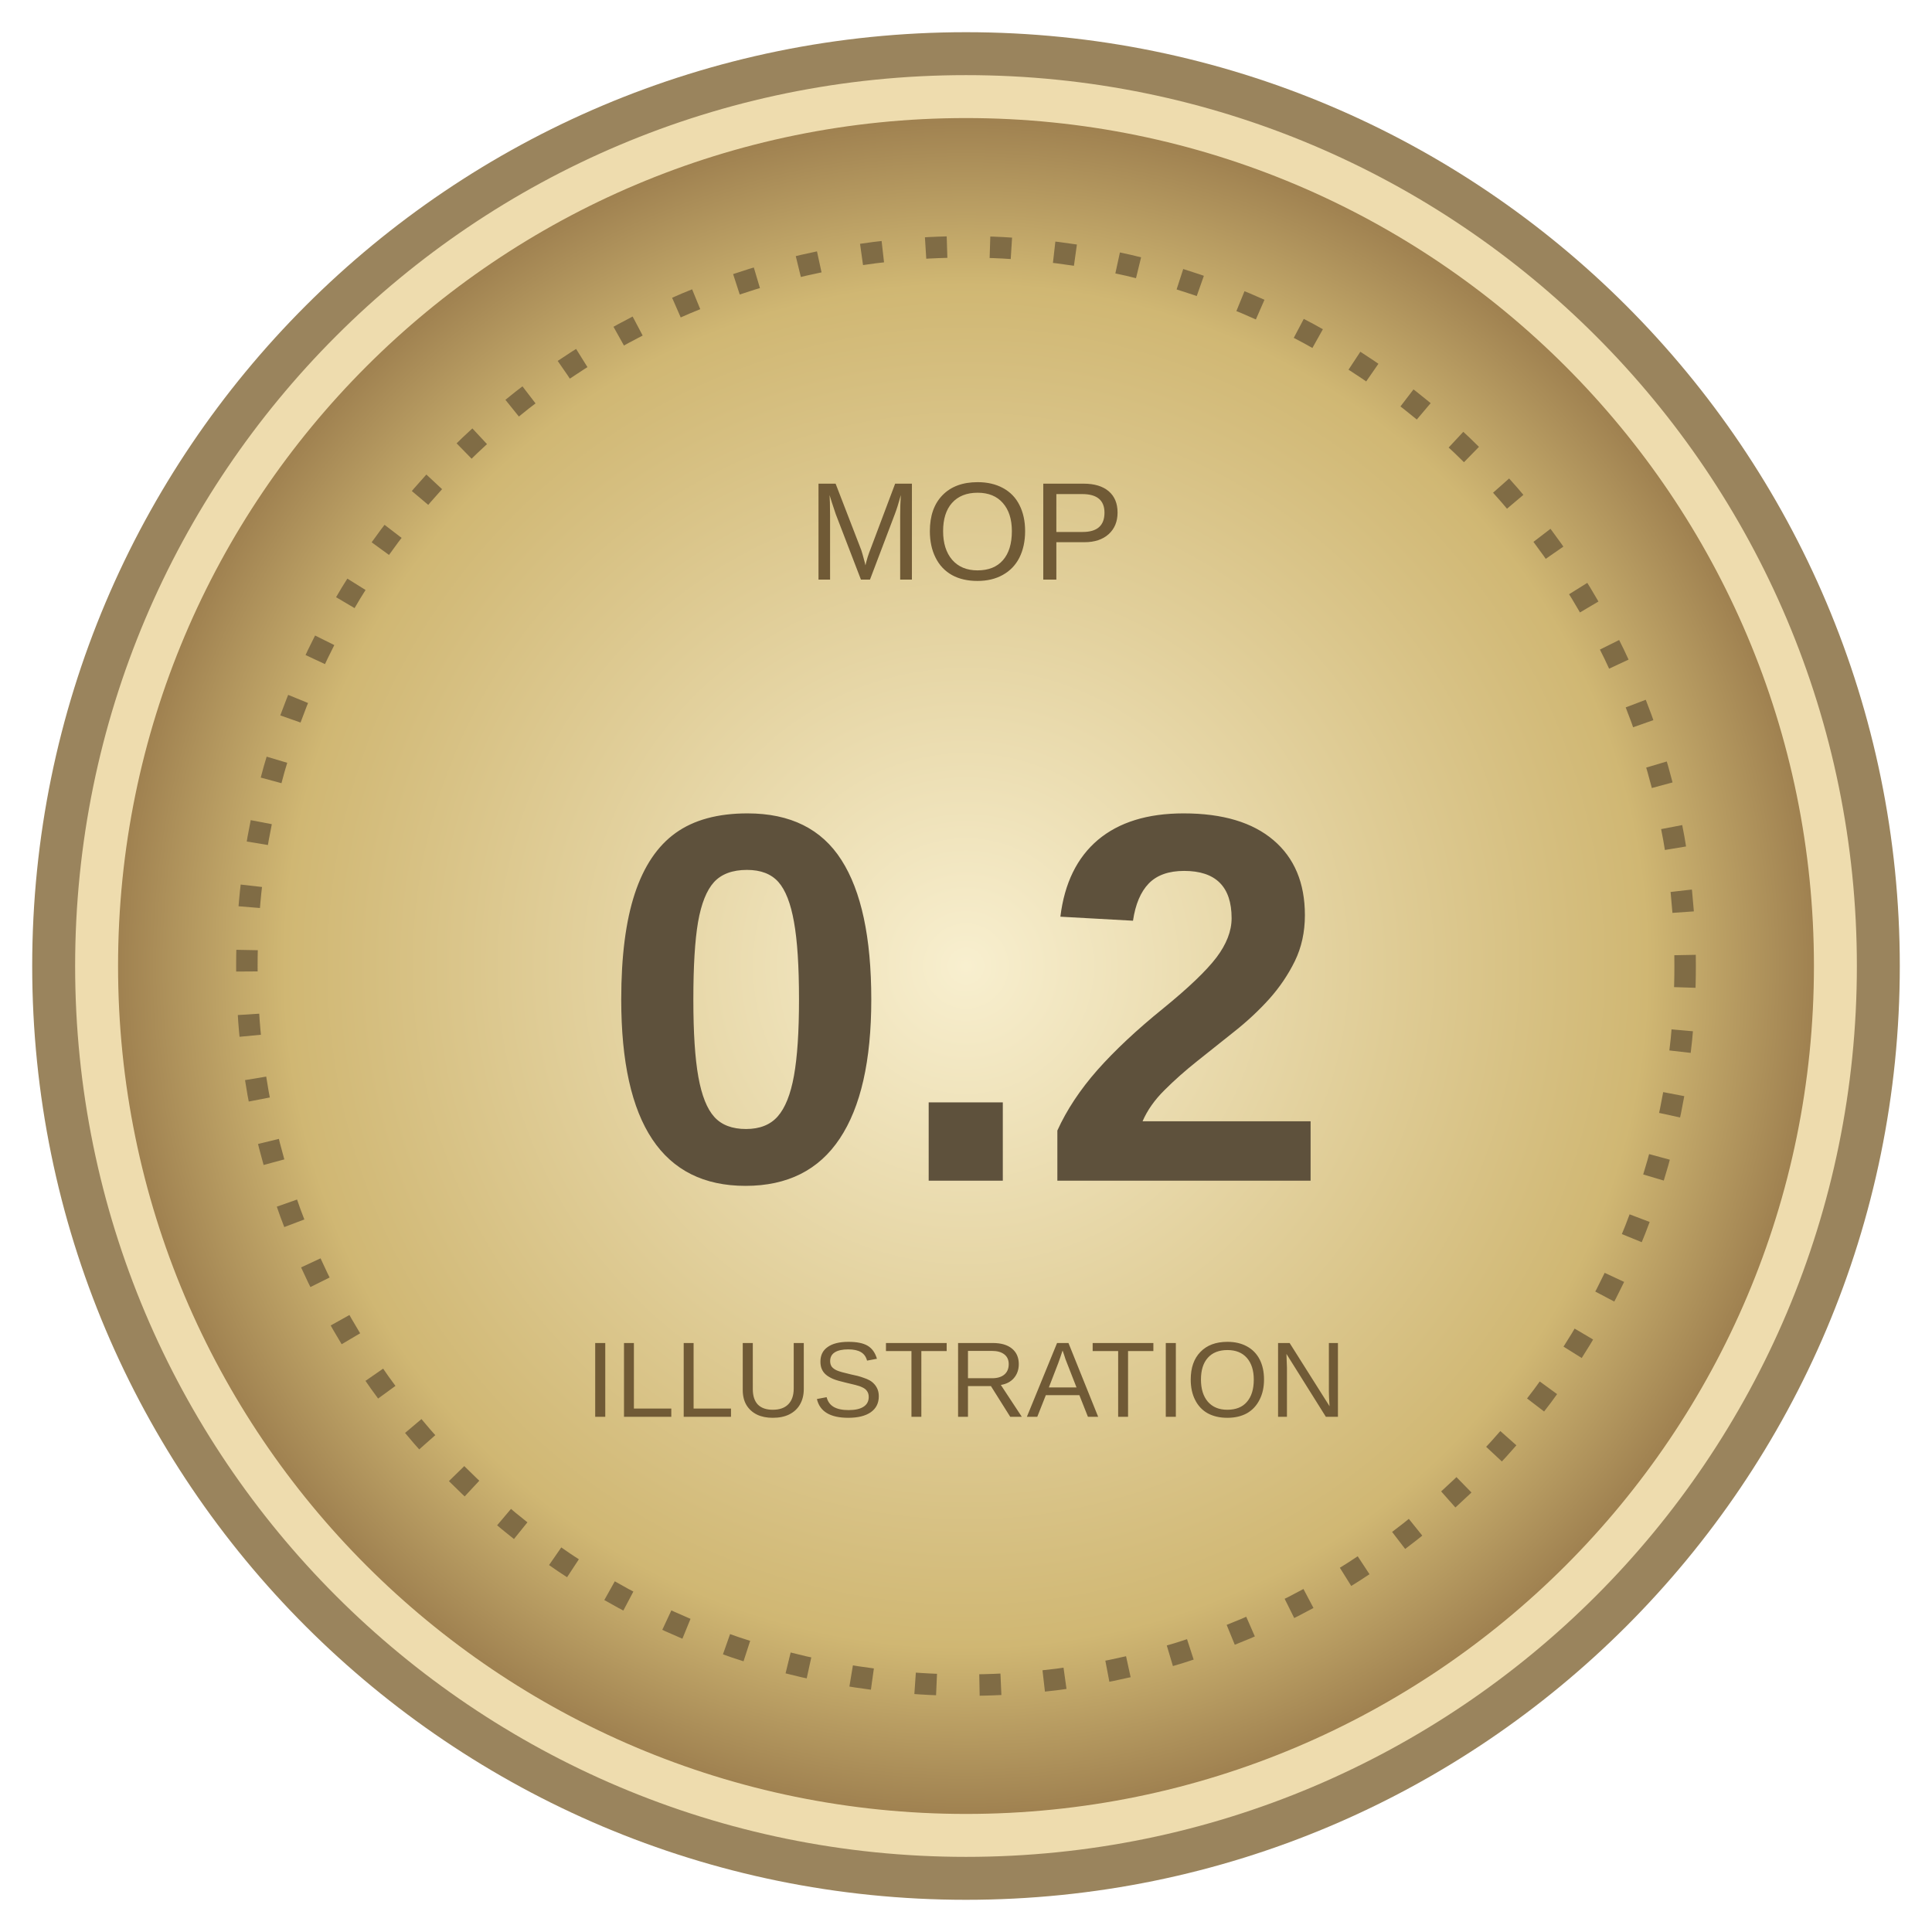
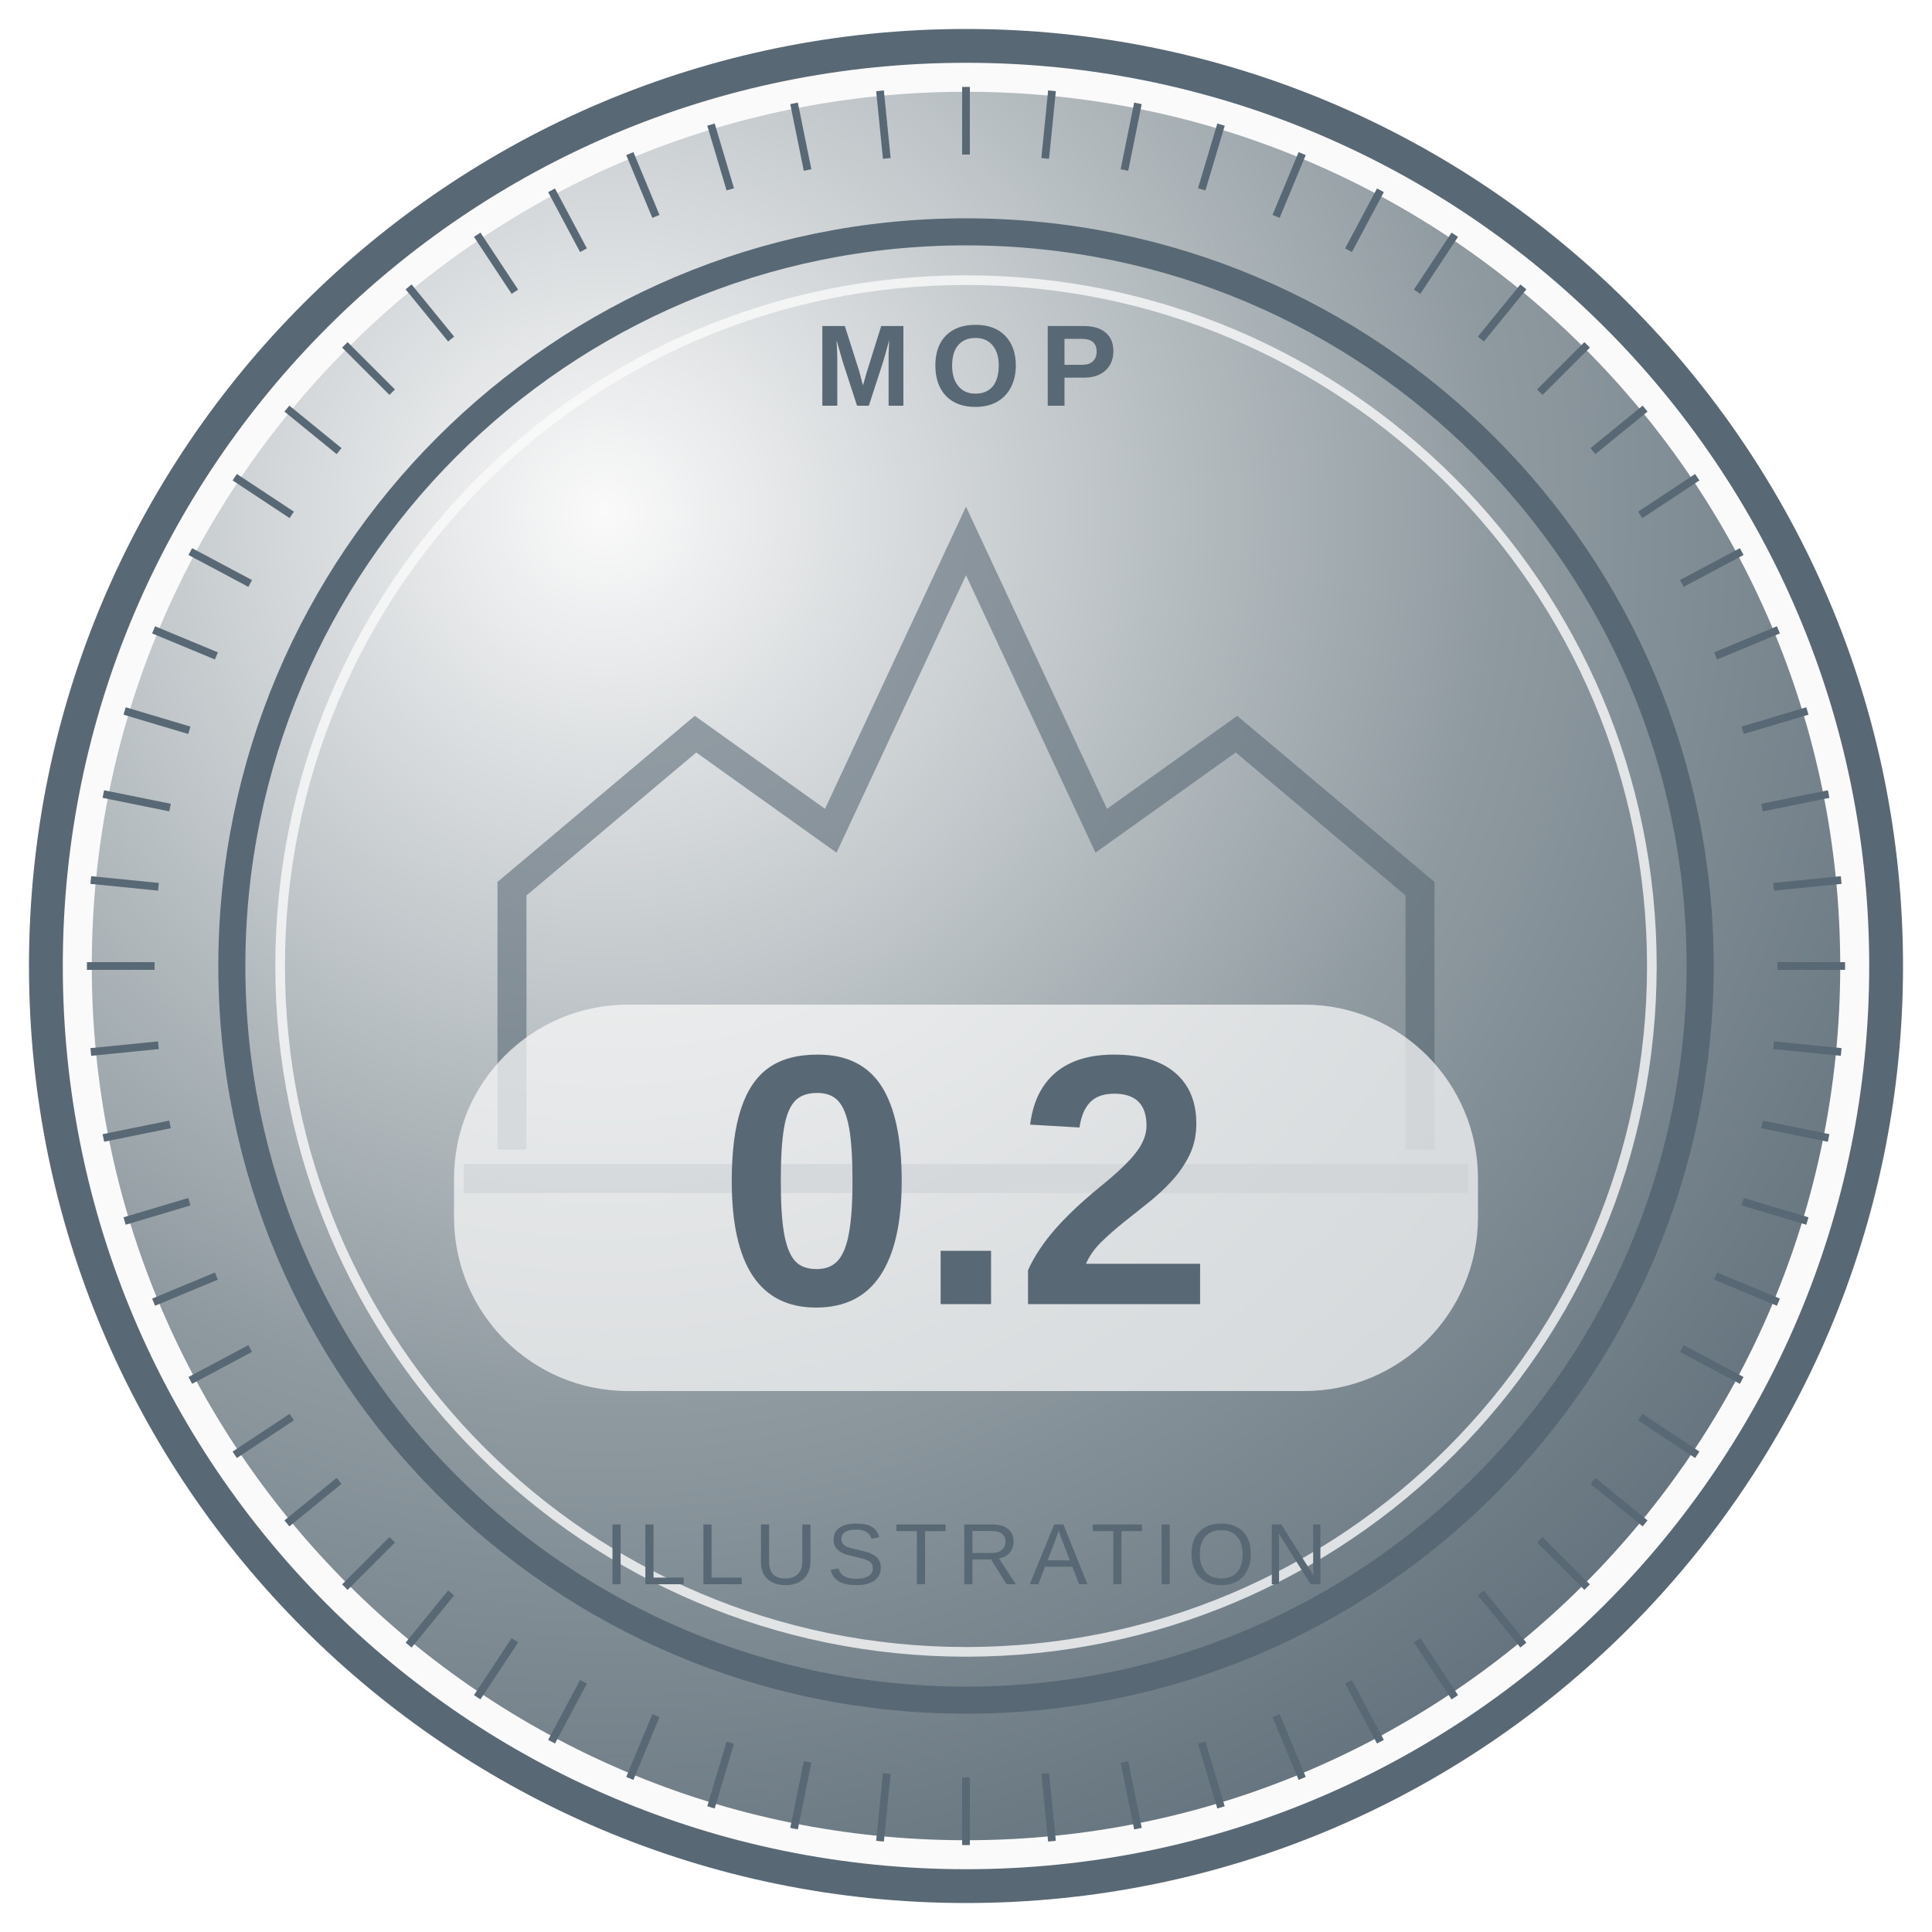
- <svg xmlns="http://www.w3.org/2000/svg" viewBox="0 0 180 180">
+ <svg xmlns="http://www.w3.org/2000/svg" viewBox="0 0 200 200" role="img" aria-label="MOP 0.2 illustrative coin">
  <defs>
-     <radialGradient id="g">
-       <stop stop-color="#f8efcf" />
-       <stop offset=".78" stop-color="#d0b773" />
-       <stop offset="1" stop-color="#98794b" />
+     <radialGradient id="m" cx=".3" cy=".25" r=".9">
+       <stop stop-color="#fafafa" />
+       <stop offset=".55" stop-color="#8f9aa0" />
+       <stop offset="1" stop-color="#586874" />
    </radialGradient>
+     <filter id="t">
+       <feTurbulence baseFrequency=".3" numOctaves="2" seed="4" result="n" />
+       <feComposite in="n" in2="SourceGraphic" operator="in" />
+     </filter>
  </defs>
-   <circle cx="90" cy="90" r="87" fill="#9a845d" />
-   <circle cx="90" cy="90" r="81" fill="url(#g)" stroke="#eedcae" stroke-width="4" />
-   <circle cx="90" cy="90" r="67" fill="none" stroke="#806c45" stroke-width="2" stroke-dasharray="2 4" />
-   <text x="90" y="54" text-anchor="middle" fill="#705a36" font-size="13" font-family="Arial">MOP</text>
-   <text x="90" y="110" text-anchor="middle" font-family="Arial" font-size="49" font-weight="700" fill="#5e513c">0.2</text>
-   <text x="90" y="132" text-anchor="middle" font-family="Arial" font-size="10" fill="#705a36">ILLUSTRATION</text>
+   <circle cx="100" cy="100" r="97" fill="#586874" />
+   <circle cx="100" cy="100" r="92" fill="url(#m)" stroke="#fafafa" stroke-width="3" />
+   <path d="M184.0 100.0L191.0 100.0" stroke="#586874" stroke-width=".8" />
+   <path d="M183.6 108.2L190.6 108.9" stroke="#586874" stroke-width=".8" />
+   <path d="M182.4 116.4L189.3 117.8" stroke="#586874" stroke-width=".8" />
+   <path d="M180.4 124.4L187.1 126.4" stroke="#586874" stroke-width=".8" />
+   <path d="M177.6 132.1L184.1 134.8" stroke="#586874" stroke-width=".8" />
+   <path d="M174.1 139.6L180.3 142.9" stroke="#586874" stroke-width=".8" />
+   <path d="M169.8 146.7L175.7 150.6" stroke="#586874" stroke-width=".8" />
+   <path d="M164.9 153.3L170.3 157.7" stroke="#586874" stroke-width=".8" />
+   <path d="M159.4 159.4L164.3 164.3" stroke="#586874" stroke-width=".8" />
+   <path d="M153.3 164.9L157.7 170.3" stroke="#586874" stroke-width=".8" />
+   <path d="M146.7 169.8L150.6 175.7" stroke="#586874" stroke-width=".8" />
+   <path d="M139.6 174.1L142.9 180.3" stroke="#586874" stroke-width=".8" />
+   <path d="M132.1 177.6L134.8 184.1" stroke="#586874" stroke-width=".8" />
+   <path d="M124.4 180.4L126.4 187.1" stroke="#586874" stroke-width=".8" />
+   <path d="M116.4 182.4L117.8 189.3" stroke="#586874" stroke-width=".8" />
+   <path d="M108.2 183.6L108.9 190.6" stroke="#586874" stroke-width=".8" />
+   <path d="M100.0 184.0L100.0 191.0" stroke="#586874" stroke-width=".8" />
+   <path d="M91.8 183.6L91.1 190.6" stroke="#586874" stroke-width=".8" />
+   <path d="M83.6 182.4L82.2 189.3" stroke="#586874" stroke-width=".8" />
+   <path d="M75.6 180.4L73.6 187.1" stroke="#586874" stroke-width=".8" />
+   <path d="M67.9 177.6L65.2 184.1" stroke="#586874" stroke-width=".8" />
+   <path d="M60.4 174.1L57.1 180.3" stroke="#586874" stroke-width=".8" />
+   <path d="M53.3 169.8L49.4 175.7" stroke="#586874" stroke-width=".8" />
+   <path d="M46.7 164.9L42.3 170.3" stroke="#586874" stroke-width=".8" />
+   <path d="M40.6 159.4L35.7 164.3" stroke="#586874" stroke-width=".8" />
+   <path d="M35.1 153.3L29.7 157.7" stroke="#586874" stroke-width=".8" />
+   <path d="M30.2 146.7L24.3 150.6" stroke="#586874" stroke-width=".8" />
+   <path d="M25.9 139.6L19.7 142.9" stroke="#586874" stroke-width=".8" />
+   <path d="M22.4 132.1L15.9 134.8" stroke="#586874" stroke-width=".8" />
+   <path d="M19.6 124.4L12.9 126.4" stroke="#586874" stroke-width=".8" />
+   <path d="M17.6 116.4L10.7 117.8" stroke="#586874" stroke-width=".8" />
+   <path d="M16.4 108.2L9.4 108.9" stroke="#586874" stroke-width=".8" />
+   <path d="M16.0 100.0L9.0 100.0" stroke="#586874" stroke-width=".8" />
+   <path d="M16.4 91.8L9.4 91.1" stroke="#586874" stroke-width=".8" />
+   <path d="M17.6 83.6L10.7 82.2" stroke="#586874" stroke-width=".8" />
+   <path d="M19.6 75.6L12.9 73.6" stroke="#586874" stroke-width=".8" />
+   <path d="M22.4 67.9L15.9 65.2" stroke="#586874" stroke-width=".8" />
+   <path d="M25.9 60.4L19.7 57.1" stroke="#586874" stroke-width=".8" />
+   <path d="M30.2 53.3L24.3 49.4" stroke="#586874" stroke-width=".8" />
+   <path d="M35.1 46.7L29.7 42.3" stroke="#586874" stroke-width=".8" />
+   <path d="M40.6 40.6L35.7 35.7" stroke="#586874" stroke-width=".8" />
+   <path d="M46.7 35.1L42.3 29.7" stroke="#586874" stroke-width=".8" />
+   <path d="M53.3 30.2L49.4 24.3" stroke="#586874" stroke-width=".8" />
+   <path d="M60.4 25.9L57.1 19.7" stroke="#586874" stroke-width=".8" />
+   <path d="M67.9 22.4L65.2 15.9" stroke="#586874" stroke-width=".8" />
+   <path d="M75.6 19.6L73.6 12.9" stroke="#586874" stroke-width=".8" />
+   <path d="M83.6 17.6L82.2 10.7" stroke="#586874" stroke-width=".8" />
+   <path d="M91.8 16.4L91.1 9.4" stroke="#586874" stroke-width=".8" />
+   <path d="M100.0 16.0L100.0 9.0" stroke="#586874" stroke-width=".8" />
+   <path d="M108.2 16.4L108.9 9.4" stroke="#586874" stroke-width=".8" />
+   <path d="M116.4 17.6L117.8 10.7" stroke="#586874" stroke-width=".8" />
+   <path d="M124.4 19.6L126.4 12.9" stroke="#586874" stroke-width=".8" />
+   <path d="M132.1 22.4L134.8 15.9" stroke="#586874" stroke-width=".8" />
+   <path d="M139.6 25.9L142.9 19.7" stroke="#586874" stroke-width=".8" />
+   <path d="M146.7 30.2L150.6 24.3" stroke="#586874" stroke-width=".8" />
+   <path d="M153.3 35.1L157.7 29.7" stroke="#586874" stroke-width=".8" />
+   <path d="M159.4 40.6L164.3 35.7" stroke="#586874" stroke-width=".8" />
+   <path d="M164.9 46.7L170.3 42.3" stroke="#586874" stroke-width=".8" />
+   <path d="M169.8 53.3L175.7 49.4" stroke="#586874" stroke-width=".8" />
+   <path d="M174.1 60.4L180.3 57.1" stroke="#586874" stroke-width=".8" />
+   <path d="M177.6 67.9L184.1 65.2" stroke="#586874" stroke-width=".8" />
+   <path d="M180.4 75.6L187.1 73.6" stroke="#586874" stroke-width=".8" />
+   <path d="M182.4 83.6L189.3 82.2" stroke="#586874" stroke-width=".8" />
+   <path d="M183.6 91.8L190.6 91.1" stroke="#586874" stroke-width=".8" />
+   <circle cx="100" cy="100" r="76" fill="none" stroke="#586874" stroke-width="2.8" />
+   <circle cx="100" cy="100" r="71" fill="none" stroke="#fafafa" opacity=".8" />
+   <path d="M53 119V92L72 76L86 86L100 56L114 86L128 76L147 92V119M48 122H152" fill="none" stroke="#586874" stroke-width="3" opacity=".58" />
+   <text x="100" y="42" text-anchor="middle" font-size="12" font-family="Arial" letter-spacing="2" fill="#586874" font-weight="700">MOP</text>
+   <rect x="47" y="104" width="106" height="40" rx="18" fill="#fafafa" opacity=".72" />
+   <text x="100" y="135" text-anchor="middle" font-size="37" font-family="Arial" font-weight="800" fill="#586874">0.2</text>
+   <text x="100" y="164" text-anchor="middle" font-size="9" letter-spacing="1" font-family="Arial" fill="#586874">ILLUSTRATION</text>
</svg>
